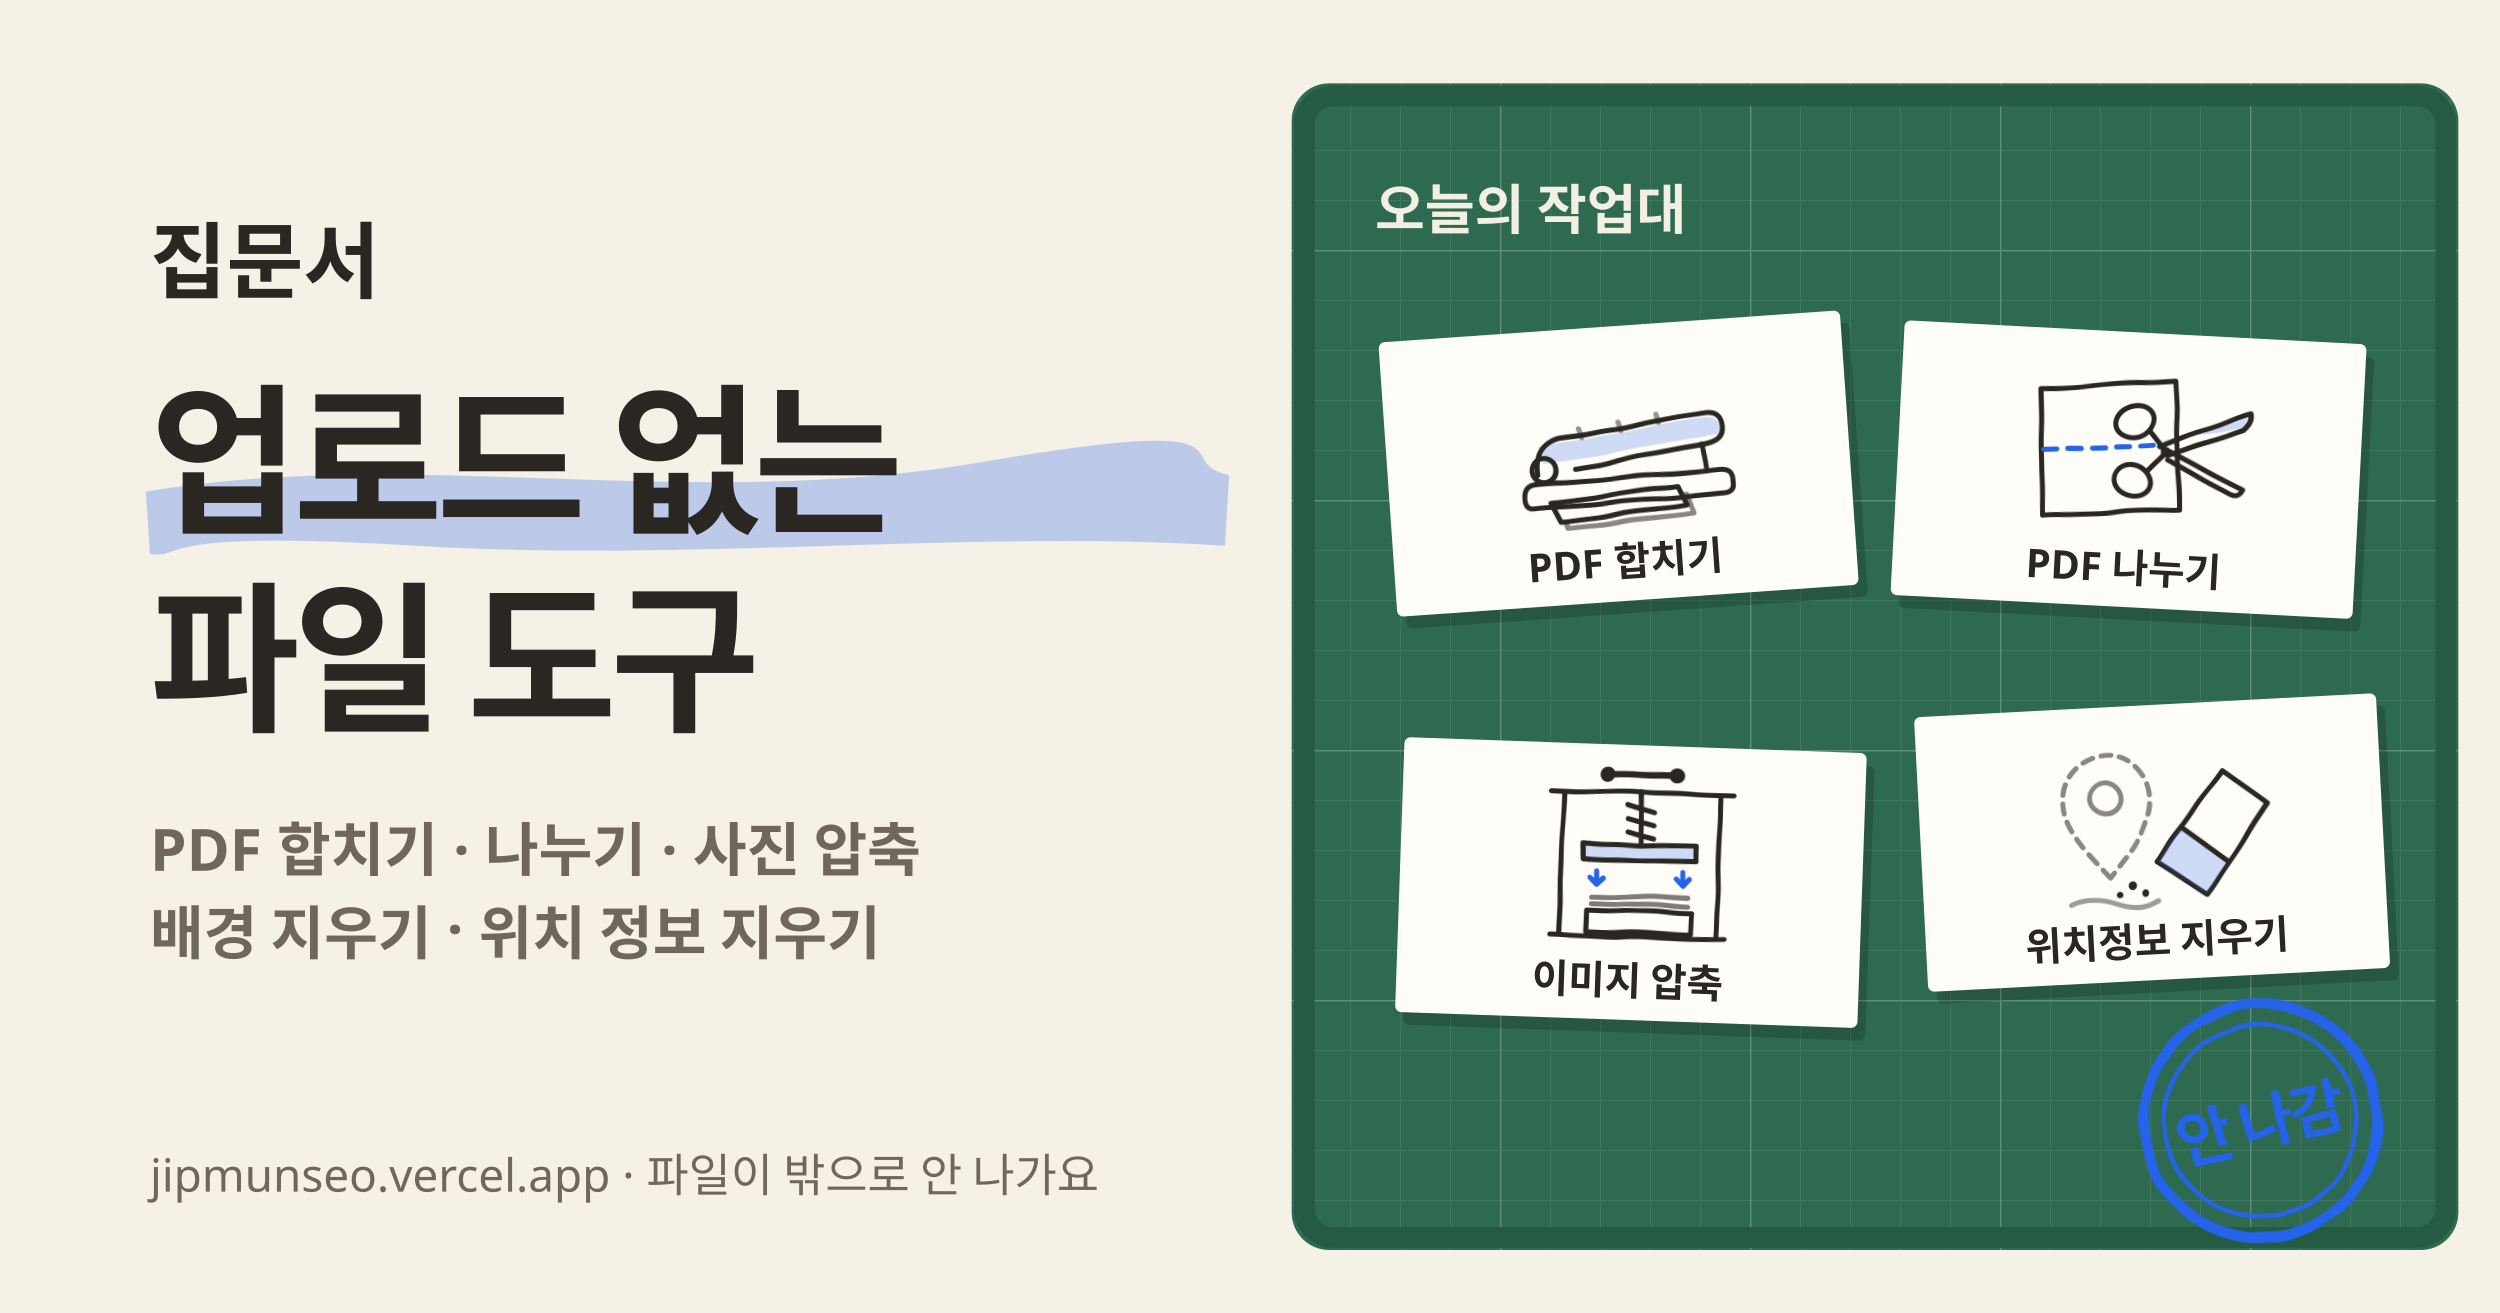
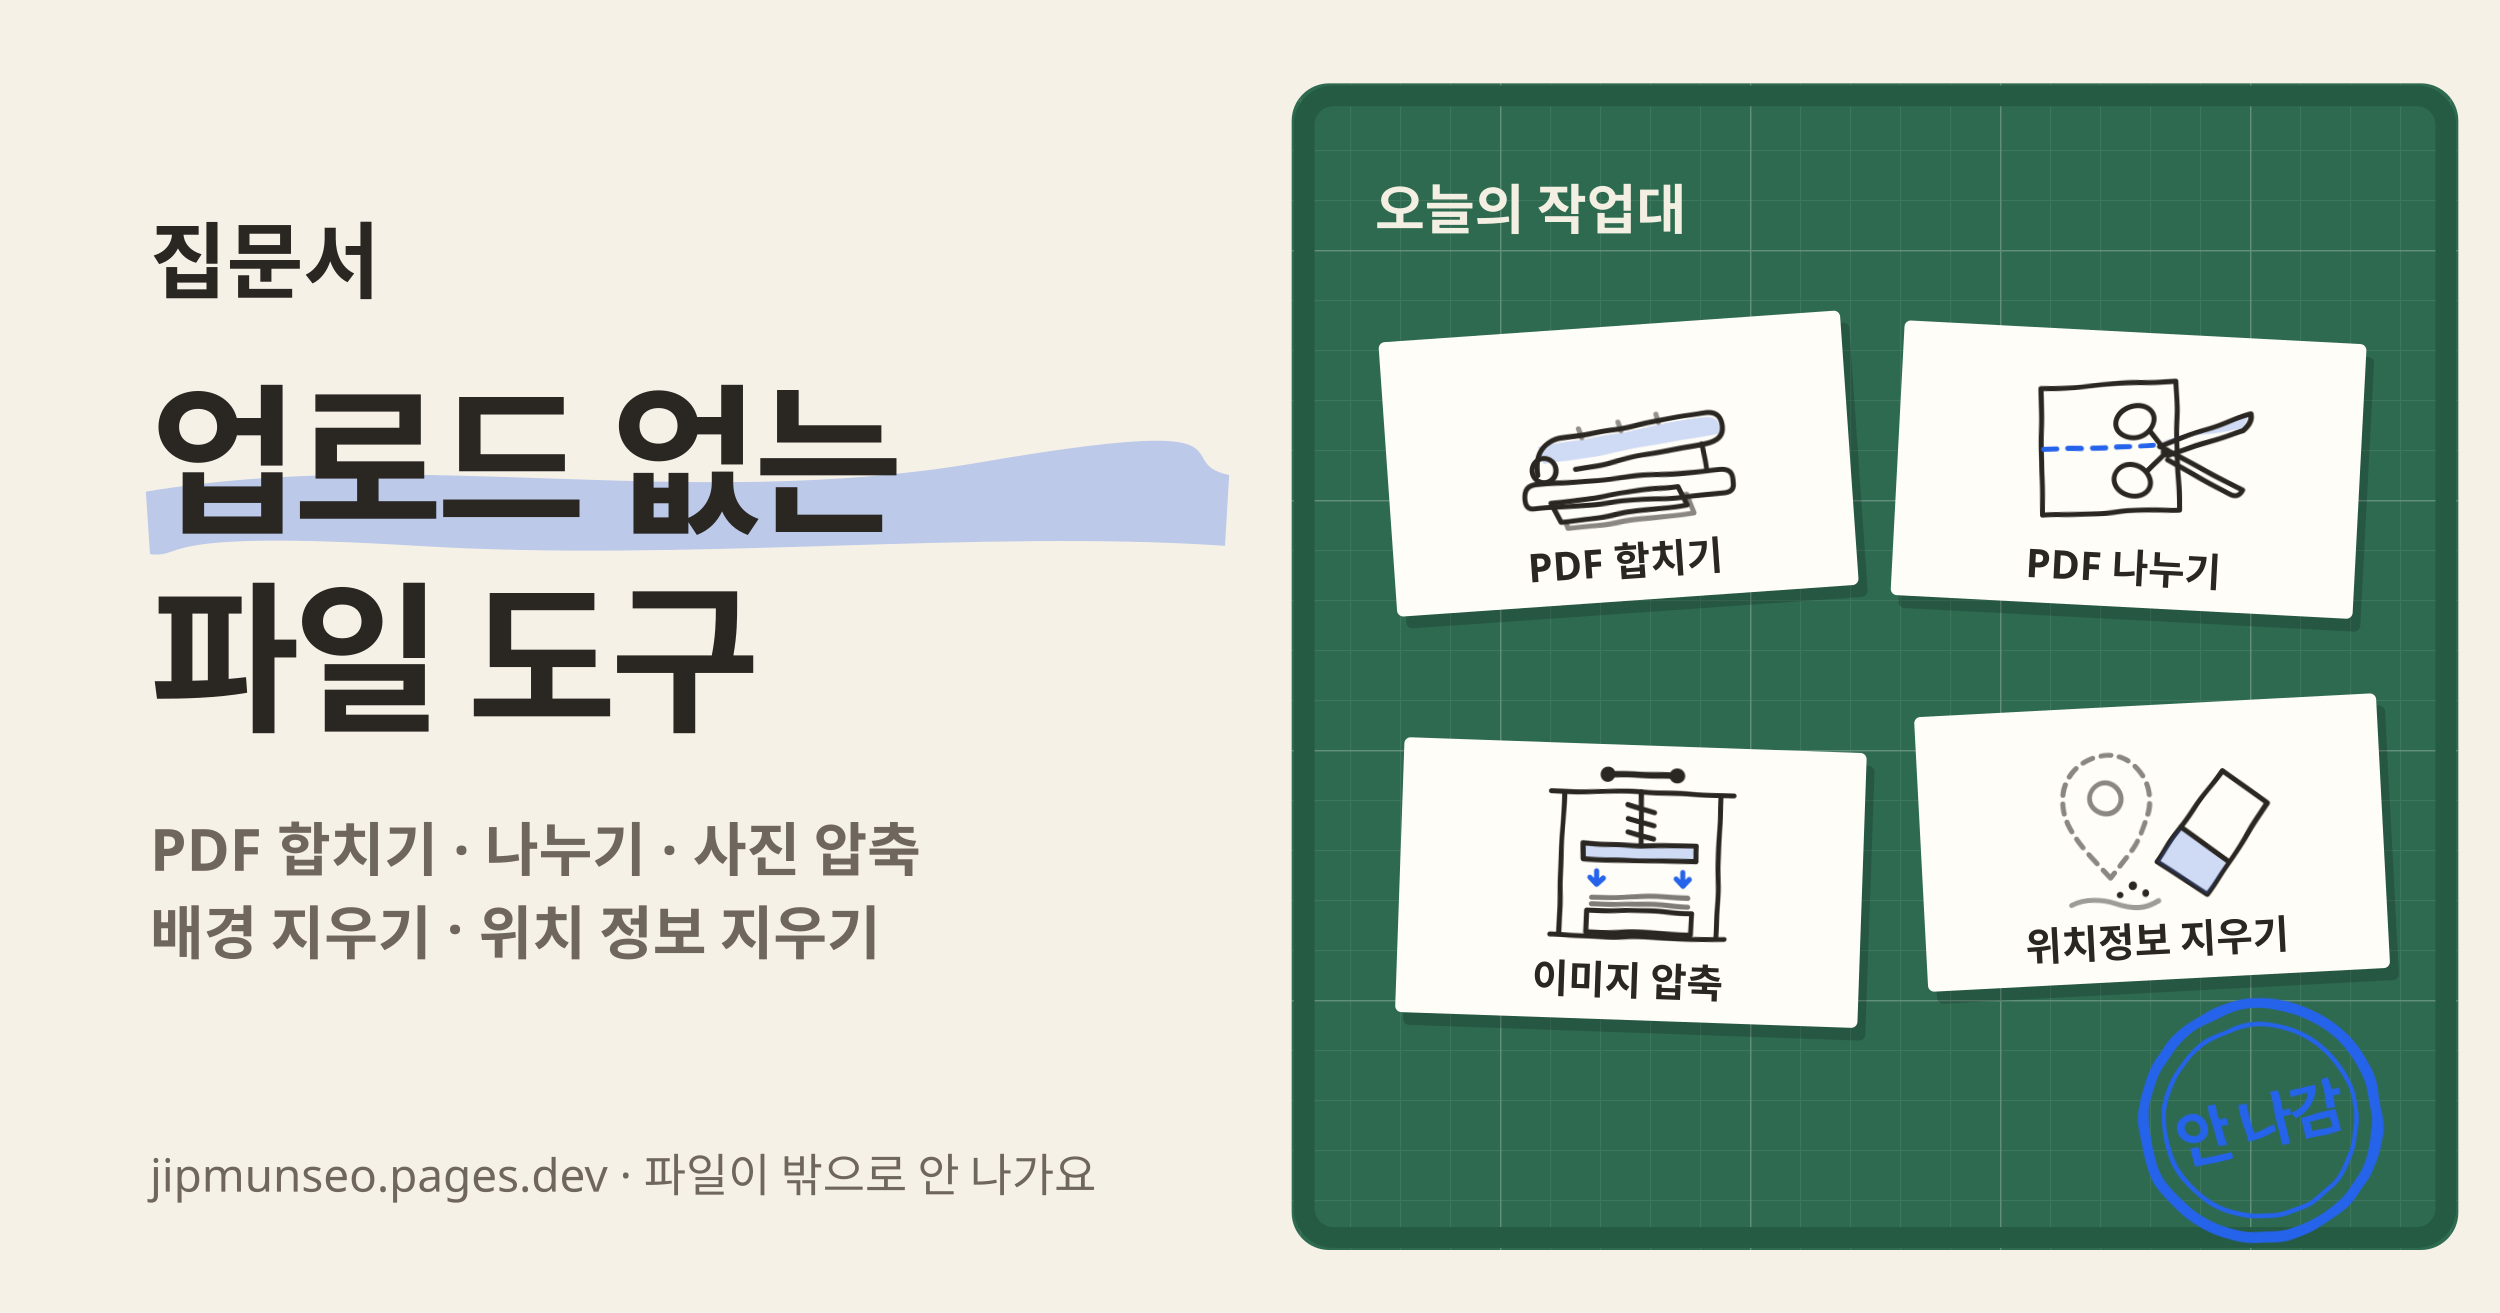
<svg xmlns="http://www.w3.org/2000/svg" width="1200" height="630" viewBox="0 0 1200 630">
  <defs>
    <pattern id="grid" width="24" height="24" patternUnits="userSpaceOnUse">
      <path d="M24 0H0V24" fill="none" stroke="#fff" stroke-opacity=".08" />
    </pattern>
    <pattern id="grid2" width="120" height="120" patternUnits="userSpaceOnUse">
      <path d="M120 0H0V120" fill="none" stroke="#fff" stroke-opacity=".18" stroke-width="1.5" />
    </pattern>
    <filter id="pencil" x="-5%" y="-5%" width="110%" height="110%">
      <feTurbulence type="fractalNoise" baseFrequency="0.035" numOctaves="2" seed="4" result="n" />
      <feDisplacementMap in="SourceGraphic" in2="n" scale="2.2" />
    </filter>
    <filter id="pen" x="-5%" y="-5%" width="110%" height="110%">
      <feTurbulence type="fractalNoise" baseFrequency="0.03" numOctaves="2" seed="3" />
      <feDisplacementMap in="SourceGraphic" scale="4" />
    </filter>
  </defs>
  <rect width="1200" height="630" fill="#f6f1e7" />
  <rect x="620" y="40" width="560" height="560" rx="18" fill="#2e6a50" />
  <rect x="620" y="40" width="560" height="560" rx="18" fill="url(#grid)" />
  <rect x="620" y="40" width="560" height="560" rx="18" fill="url(#grid2)" />
  <rect x="626" y="46" width="548" height="548" rx="14" fill="none" stroke="#255a43" stroke-width="10" />
  <text x="660" y="110" font-family="Apple SD Gothic Neo" font-weight="700" font-size="26" fill="#f3efe2">오늘의 작업대</text>
  <g transform="translate(668,170) rotate(-4)">
    <rect x="-6" y="-6" width="222" height="132" fill="#000" opacity=".18" rx="3" transform="translate(4,6)" />
    <rect x="-6" y="-6" width="222" height="132" fill="#fffdf7" rx="3" />
    <g transform="translate(46,0) scale(1.05)" color="#2a2622">
      <g filter="url(#pencil)" fill="none" stroke="currentColor" stroke-linecap="round" stroke-linejoin="round">
        <path fill="#2563eb" fill-opacity=".22" stroke="none" d="M20 47 L95 39 Q104 38 104 45 L104 47 L22 55 Z" />
        <path stroke-width="2.3" d="M28 76 l58 -3 l3 9 l-58 3 z" stroke-opacity=".55" />
        <path stroke-width="2.3" d="M24 73 l58 -4 l4 9 l-58 4 z" fill="#fffdf7" />
        <path stroke-width="2.3" d="M12 70 Q12 64 18 64 L102 63 Q108 63 108 68 L108 70 Q108 74 103 74 L16 75 Q12 75 12 70 Z" />
        <path stroke-width="2.3" d="M19 60 Q18 46 30 44 L96 37 Q105 36 105 44 Q105 50 97 51 L36 58" />
        <path stroke-width="2.3" d="M95 51 l1 12" />
        <circle stroke-width="2.3" cx="22" cy="58" r="5.5" />
        <path stroke-width="2.3" d="M40 44 l-1 -4 M58 42 l-1 -4 M76 40 l-1 -4" stroke-opacity=".5" />
      </g>
    </g>
    <text x="105" y="114" text-anchor="middle" font-family="Apple SD Gothic Neo" font-weight="800" font-size="19" fill="#2a2622">PDF 합치기</text>
  </g>
  <g transform="translate(920,160) rotate(3)">
    <rect x="-6" y="-6" width="222" height="132" fill="#000" opacity=".18" rx="3" transform="translate(4,6)" />
    <rect x="-6" y="-6" width="222" height="132" fill="#fffdf7" rx="3" />
    <g transform="translate(46,0) scale(1.05)" color="#2a2622">
      <g filter="url(#pencil)" fill="none" stroke="currentColor" stroke-linecap="round" stroke-linejoin="round">
        <path stroke-width="2.3" d="M14 22 l62 -6 l4 58 l-62 6 z" fill="#fffdf7" />
        <path stroke-width="2.3" d="M17 50 l6 -0.5 M28 49 l6 -0.5 M39 48 l6 -0.5 M50 47 l6 -0.5 M61 46 l6 -0.5" stroke="#2563eb" />
        <path fill="#2563eb" fill-opacity=".22" stroke="none" d="M70 44 L110 30 L108 36 Z" />
        <path stroke-width="2.3" d="M70 46 L111 29 Q112 33 108 37 L74 50" />
        <path stroke-width="2.3" d="M70 46 L109 64 Q107 68 103 66 L74 52" />
        <ellipse stroke-width="2.3" cx="58" cy="35" rx="9" ry="7" transform="rotate(-20 58 35)" />
        <ellipse stroke-width="2.3" cx="58" cy="62" rx="9" ry="7" transform="rotate(20 58 62)" />
        <path stroke-width="2.3" d="M65 39 L72 47 M65 58 L72 50" />
        <circle cx="73" cy="48.5" r="1.8" fill="currentColor" />
      </g>
    </g>
    <text x="105" y="114" text-anchor="middle" font-family="Apple SD Gothic Neo" font-weight="800" font-size="19" fill="#2a2622">PDF 나누기</text>
  </g>
  <g transform="translate(680,360) rotate(2)">
    <rect x="-6" y="-6" width="222" height="132" fill="#000" opacity=".18" rx="3" transform="translate(4,6)" />
    <rect x="-6" y="-6" width="222" height="132" fill="#fffdf7" rx="3" />
    <g transform="translate(46,0) scale(1.05)" color="#2a2622">
      <g filter="url(#pencil)" fill="none" stroke="currentColor" stroke-linecap="round" stroke-linejoin="round">
        <path stroke-width="2.3" d="M20 82 L100 82 M24 82 L24 16 M96 82 L96 16 M18 16 L102 16" />
        <path stroke-width="2.3" d="M60 16 L60 40 M54 22 l12 3 M54 28 l12 3 M54 34 l12 3" />
        <path d="M44 8 L76 8" stroke-width="3" />
        <circle cx="44" cy="8" r="3" fill="currentColor" />
        <circle cx="76" cy="8" r="3" fill="currentColor" />
        <path fill="#2563eb" fill-opacity=".22" stroke="none" d="M34 40 h52 v7 h-52 z" />
        <path stroke-width="2.3" d="M34 40 h52 v7 h-52 z" />
        <path stroke-width="2.3" d="M36 70 l48 0 l0 10 l-48 0 z" fill="#fffdf7" />
        <path stroke-width="2.3" d="M38 64 l44 -1 M38 67 l44 0" stroke-opacity=".6" />
        <path stroke-width="2.3" d="M40 52 l0 6 l-3 -3 M40 58 l3 -3 M80 52 l0 6 l-3 -3 M80 58 l3 -3" stroke="#2563eb" />
      </g>
    </g>
    <text x="105" y="114" text-anchor="middle" font-family="Apple SD Gothic Neo" font-weight="800" font-size="19" fill="#2a2622">이미지 압축</text>
  </g>
  <g transform="translate(925,350) rotate(-3)">
    <rect x="-6" y="-6" width="222" height="132" fill="#000" opacity=".18" rx="3" transform="translate(4,6)" />
    <rect x="-6" y="-6" width="222" height="132" fill="#fffdf7" rx="3" />
    <g transform="translate(46,0) scale(1.05)" color="#2a2622">
      <g filter="url(#pencil)" fill="none" stroke="currentColor" stroke-linecap="round" stroke-linejoin="round">
        <path stroke-width="2.3" d="M36 72 C24 58 16 48 16 36 a20 20 0 0 1 40 0 c0 12 -8 22 -20 36 z" stroke-dasharray="5 4" stroke-opacity=".55" />
        <circle stroke-width="2.3" cx="36" cy="36" r="7" stroke-opacity=".55" />
        <path stroke-width="2.3" d="M58 66 L90 26 L110 42 L80 82 Z" fill="#fffdf7" />
        <path fill="#2563eb" fill-opacity=".22" stroke="none" d="M58 66 L70 51 L90 67 L80 82 Z" />
        <path stroke-width="2.3" d="M70 51 L90 67" />
        <path stroke-width="2.3" d="M18 84 q10 -4 20 0 t20 0" stroke-opacity=".45" />
        <circle cx="46" cy="76" r="1.5" fill="currentColor" />
        <circle cx="52" cy="80" r="1.2" fill="currentColor" />
        <circle cx="40" cy="80" r="1" fill="currentColor" />
      </g>
    </g>
    <text x="105" y="114" text-anchor="middle" font-family="Apple SD Gothic Neo" font-weight="800" font-size="19" fill="#2a2622">위치정보 지우기</text>
  </g>
  <path d="M70 236 C200 214 330 246 470 222 S560 222 590 228 L588 262 C470 254 330 270 200 262 S90 268 72 266 Z" fill="#2563eb" fill-opacity=".28" />
  <text x="72" y="140" font-family="Apple SD Gothic Neo" font-weight="800" font-size="40" fill="#2a2622">집문서</text>
  <text x="72" y="250" font-family="Apple SD Gothic Neo" font-weight="900" font-size="78" fill="#2a2622" letter-spacing="-3">업로드 없는</text>
  <text x="72" y="345" font-family="Apple SD Gothic Neo" font-weight="900" font-size="78" fill="#2a2622" letter-spacing="-3">파일 도구</text>
  <text x="72" y="418" font-family="Apple SD Gothic Neo" font-weight="600" font-size="28" fill="#6f675e">PDF 합치기 · 나누기 · 사진 압축</text>
  <text x="72" y="458" font-family="Apple SD Gothic Neo" font-weight="600" font-size="28" fill="#6f675e">배경 지우기 · 위치 정보 지우기</text>
  <g transform="translate(1085,538) rotate(-14) scale(.72)" filter="url(#pen)" fill="none" stroke="#2563eb">
    <circle r="78" stroke-width="7" />
    <circle r="64" stroke-width="3" />
    <text y="16" text-anchor="middle" font-family="Apple SD Gothic Neo" font-weight="900" font-size="40" fill="#2563eb" stroke="none" letter-spacing="-2">안 나감</text>
  </g>
-   <text x="72" y="572" font-family="Apple SD Gothic Neo" font-size="22" fill="#6f675e">jipmunseo.vercel.app · 파일이 밖으로 안 나가요</text>
+   <text x="72" y="572" font-family="Apple SD Gothic Neo" font-size="22" fill="#6f675e">jipmunseo.pages.dev · 파일이 밖으로 안 나가요</text>
</svg>
